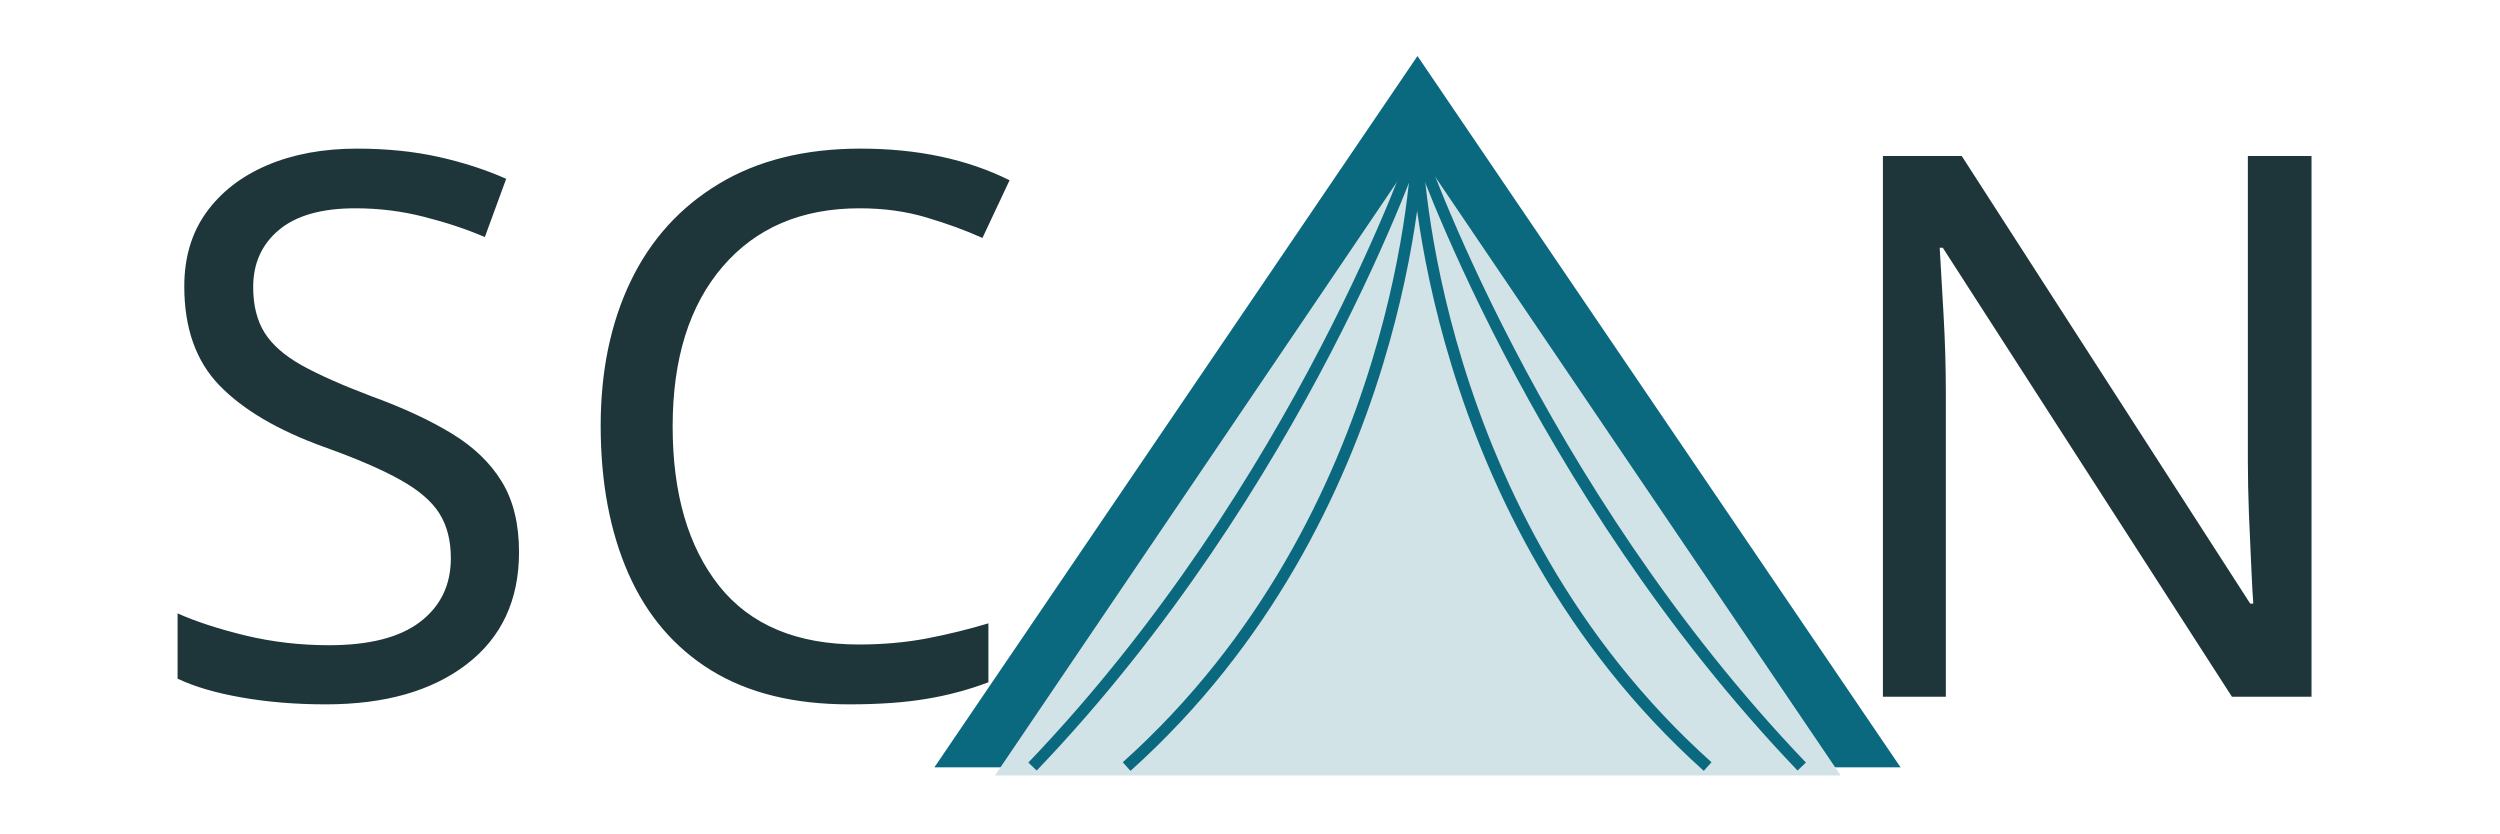
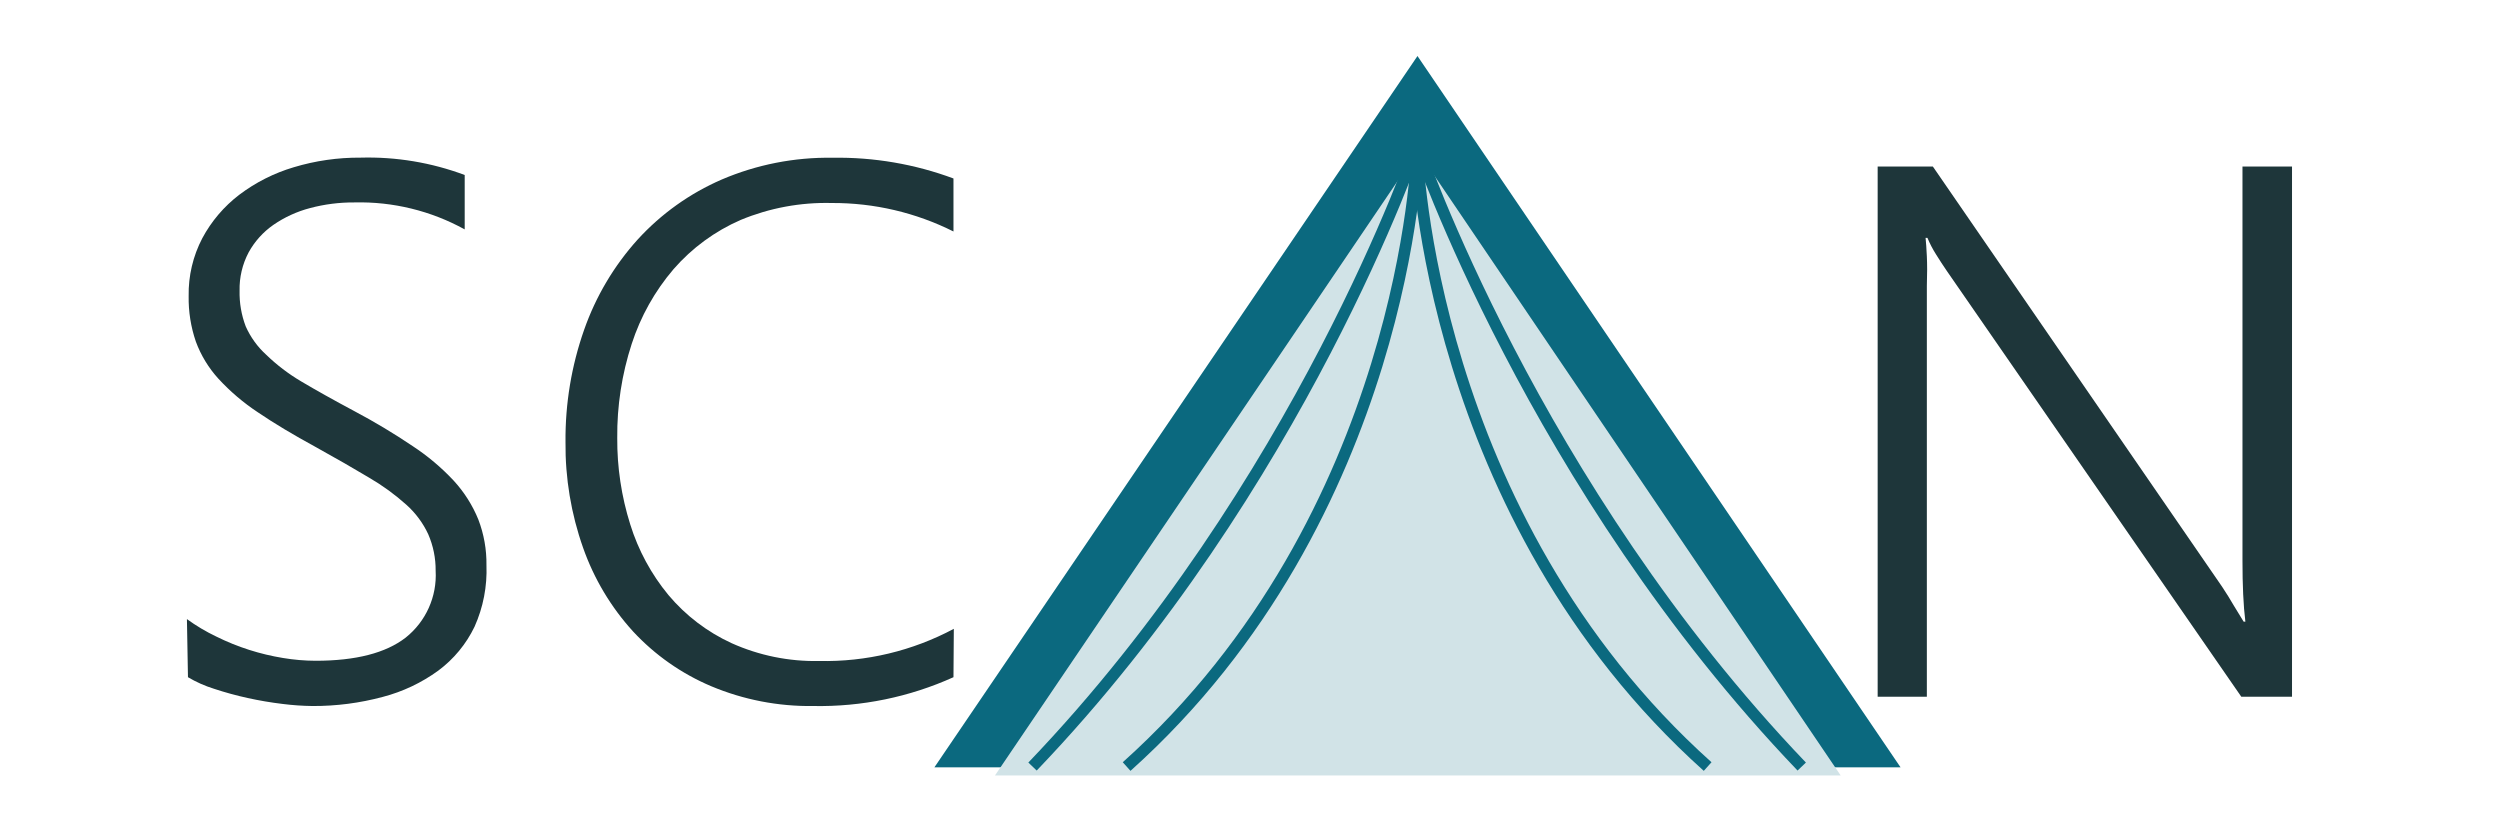
<svg xmlns="http://www.w3.org/2000/svg" viewBox="0 0 216 72">
  <defs>
-     <style>.cls-1,.cls-4,.cls-6{fill:none;}.cls-2{font-size:65.42px;fill:#1e363a;font-family:SegoeUI-Semilight, Segoe UI;}.cls-3{clip-path:url(#clip-path);}.cls-4,.cls-6{stroke:#0b697f;stroke-miterlimit:10;}.cls-4{stroke-width:5px;}.cls-5{fill:#d1e3e7;}</style>
+     <style>.cls-1,.cls-4,.cls-6{fill:none;}.cls-2{fill:#1e363a;}.cls-3{clip-path:url(#clip-path);}.cls-4,.cls-6{stroke:#0b697f;stroke-miterlimit:10;}.cls-4{stroke-width:5px;}.cls-5{fill:#d1e3e7;}</style>
    <clipPath id="clip-path">
      <polygon class="cls-1" points="122.5 4.42 80 67 165 67 122.5 4.42" />
    </clipPath>
  </defs>
  <g id="Layer_1" data-name="Layer 1">
-     <text class="cls-2" transform="translate(12 60.2)">SC</text>
-     <text class="cls-2" transform="translate(156.34 60.2)">N</text>
+     <path class="cls-2" d="M16.15,53.49A16.13,16.13,0,0,0,18.69,55a20.22,20.22,0,0,0,2.84,1.15,20.54,20.54,0,0,0,2.92.7,17.44,17.44,0,0,0,2.81.24q5.21,0,7.79-2a6.89,6.89,0,0,0,2.59-5.78A7.74,7.74,0,0,0,37,46.16a7.85,7.85,0,0,0-1.88-2.54,19.57,19.57,0,0,0-3.23-2.35q-1.95-1.17-4.6-2.64-2.94-1.6-5-3a18.43,18.43,0,0,1-3.42-2.91,9.8,9.8,0,0,1-1.95-3.21,11.53,11.53,0,0,1-.62-3.93,10.38,10.38,0,0,1,1.18-5,11.63,11.63,0,0,1,3.19-3.75,14.79,14.79,0,0,1,4.71-2.38,19.51,19.51,0,0,1,5.77-.83,23.81,23.81,0,0,1,9,1.5v4.7a18.77,18.77,0,0,0-9.52-2.33,14.54,14.54,0,0,0-3.85.49,10.07,10.07,0,0,0-3.16,1.45,7,7,0,0,0-2.14,2.38,6.75,6.75,0,0,0-.78,3.31,8.14,8.14,0,0,0,.53,3.08A7.32,7.32,0,0,0,23,30.65,16.13,16.13,0,0,0,26,32.94q1.9,1.13,4.65,2.6a55.26,55.26,0,0,1,5,3,19.48,19.48,0,0,1,3.56,3,11.2,11.2,0,0,1,2.12,3.35,10.62,10.62,0,0,1,.7,3.94A11.88,11.88,0,0,1,41,54.15a10.29,10.29,0,0,1-3.13,3.79,14.27,14.27,0,0,1-4.79,2.27A23,23,0,0,1,27,61a22.7,22.7,0,0,1-2.59-.18q-1.5-.18-3-.51a28.83,28.83,0,0,1-2.92-.8,10.55,10.55,0,0,1-2.25-1Z" />
+     <path class="cls-2" d="M82.38,58.51A28.16,28.16,0,0,1,70.27,61a22,22,0,0,1-8.82-1.71,19.64,19.64,0,0,1-6.76-4.74,21.16,21.16,0,0,1-4.31-7.22,26.6,26.6,0,0,1-1.52-9.14,28.45,28.45,0,0,1,1.61-9.7,23,23,0,0,1,4.62-7.79,21.33,21.33,0,0,1,7.27-5.19,23.42,23.42,0,0,1,9.57-1.88,28.63,28.63,0,0,1,10.45,1.79V20a23.2,23.2,0,0,0-10.51-2.46A19.24,19.24,0,0,0,64,19a16.35,16.35,0,0,0-5.81,4.26,18.91,18.91,0,0,0-3.61,6.45,25.48,25.48,0,0,0-1.25,8.13,24.34,24.34,0,0,0,1.12,7.46,17.94,17.94,0,0,0,3.31,6.12,15.68,15.68,0,0,0,5.45,4.15,17.58,17.58,0,0,0,7.57,1.54,23.61,23.61,0,0,0,11.63-2.78Z" />
+     <path class="cls-2" d="M193.65,60.2,168.22,23.43q-.48-.7-.94-1.44a9.26,9.26,0,0,1-.75-1.44h-.16q.06.57.11,1.6t0,2.55V60.2h-4.25V14.39H167l25,36.32q.57.86,1,1.61l.85,1.39H194q-.13-1.05-.19-2.36t-.06-2.91V14.39h4.28V60.2Z" />
  </g>
  <g id="Layer_2" data-name="Layer 2">
    <g class="cls-3">
      <polygon class="cls-4" points="122.47 9.29 85.45 63.8 159.49 63.8 122.47 9.29" />
      <polygon class="cls-5" points="122.5 13.06 67 95 178 95 122.5 13.06" />
      <path class="cls-6" d="M122.44,12.51S112.4,42,89.21,66.23" />
      <path class="cls-6" d="M155.67,66.23C132.48,42,122.44,12.51,122.44,12.51" />
      <path class="cls-6" d="M122.44,13.07s.92,31.48,25.1,53.16" />
      <path class="cls-6" d="M122.44,13.07s-.92,31.48-25.1,53.16" />
    </g>
  </g>
</svg>
